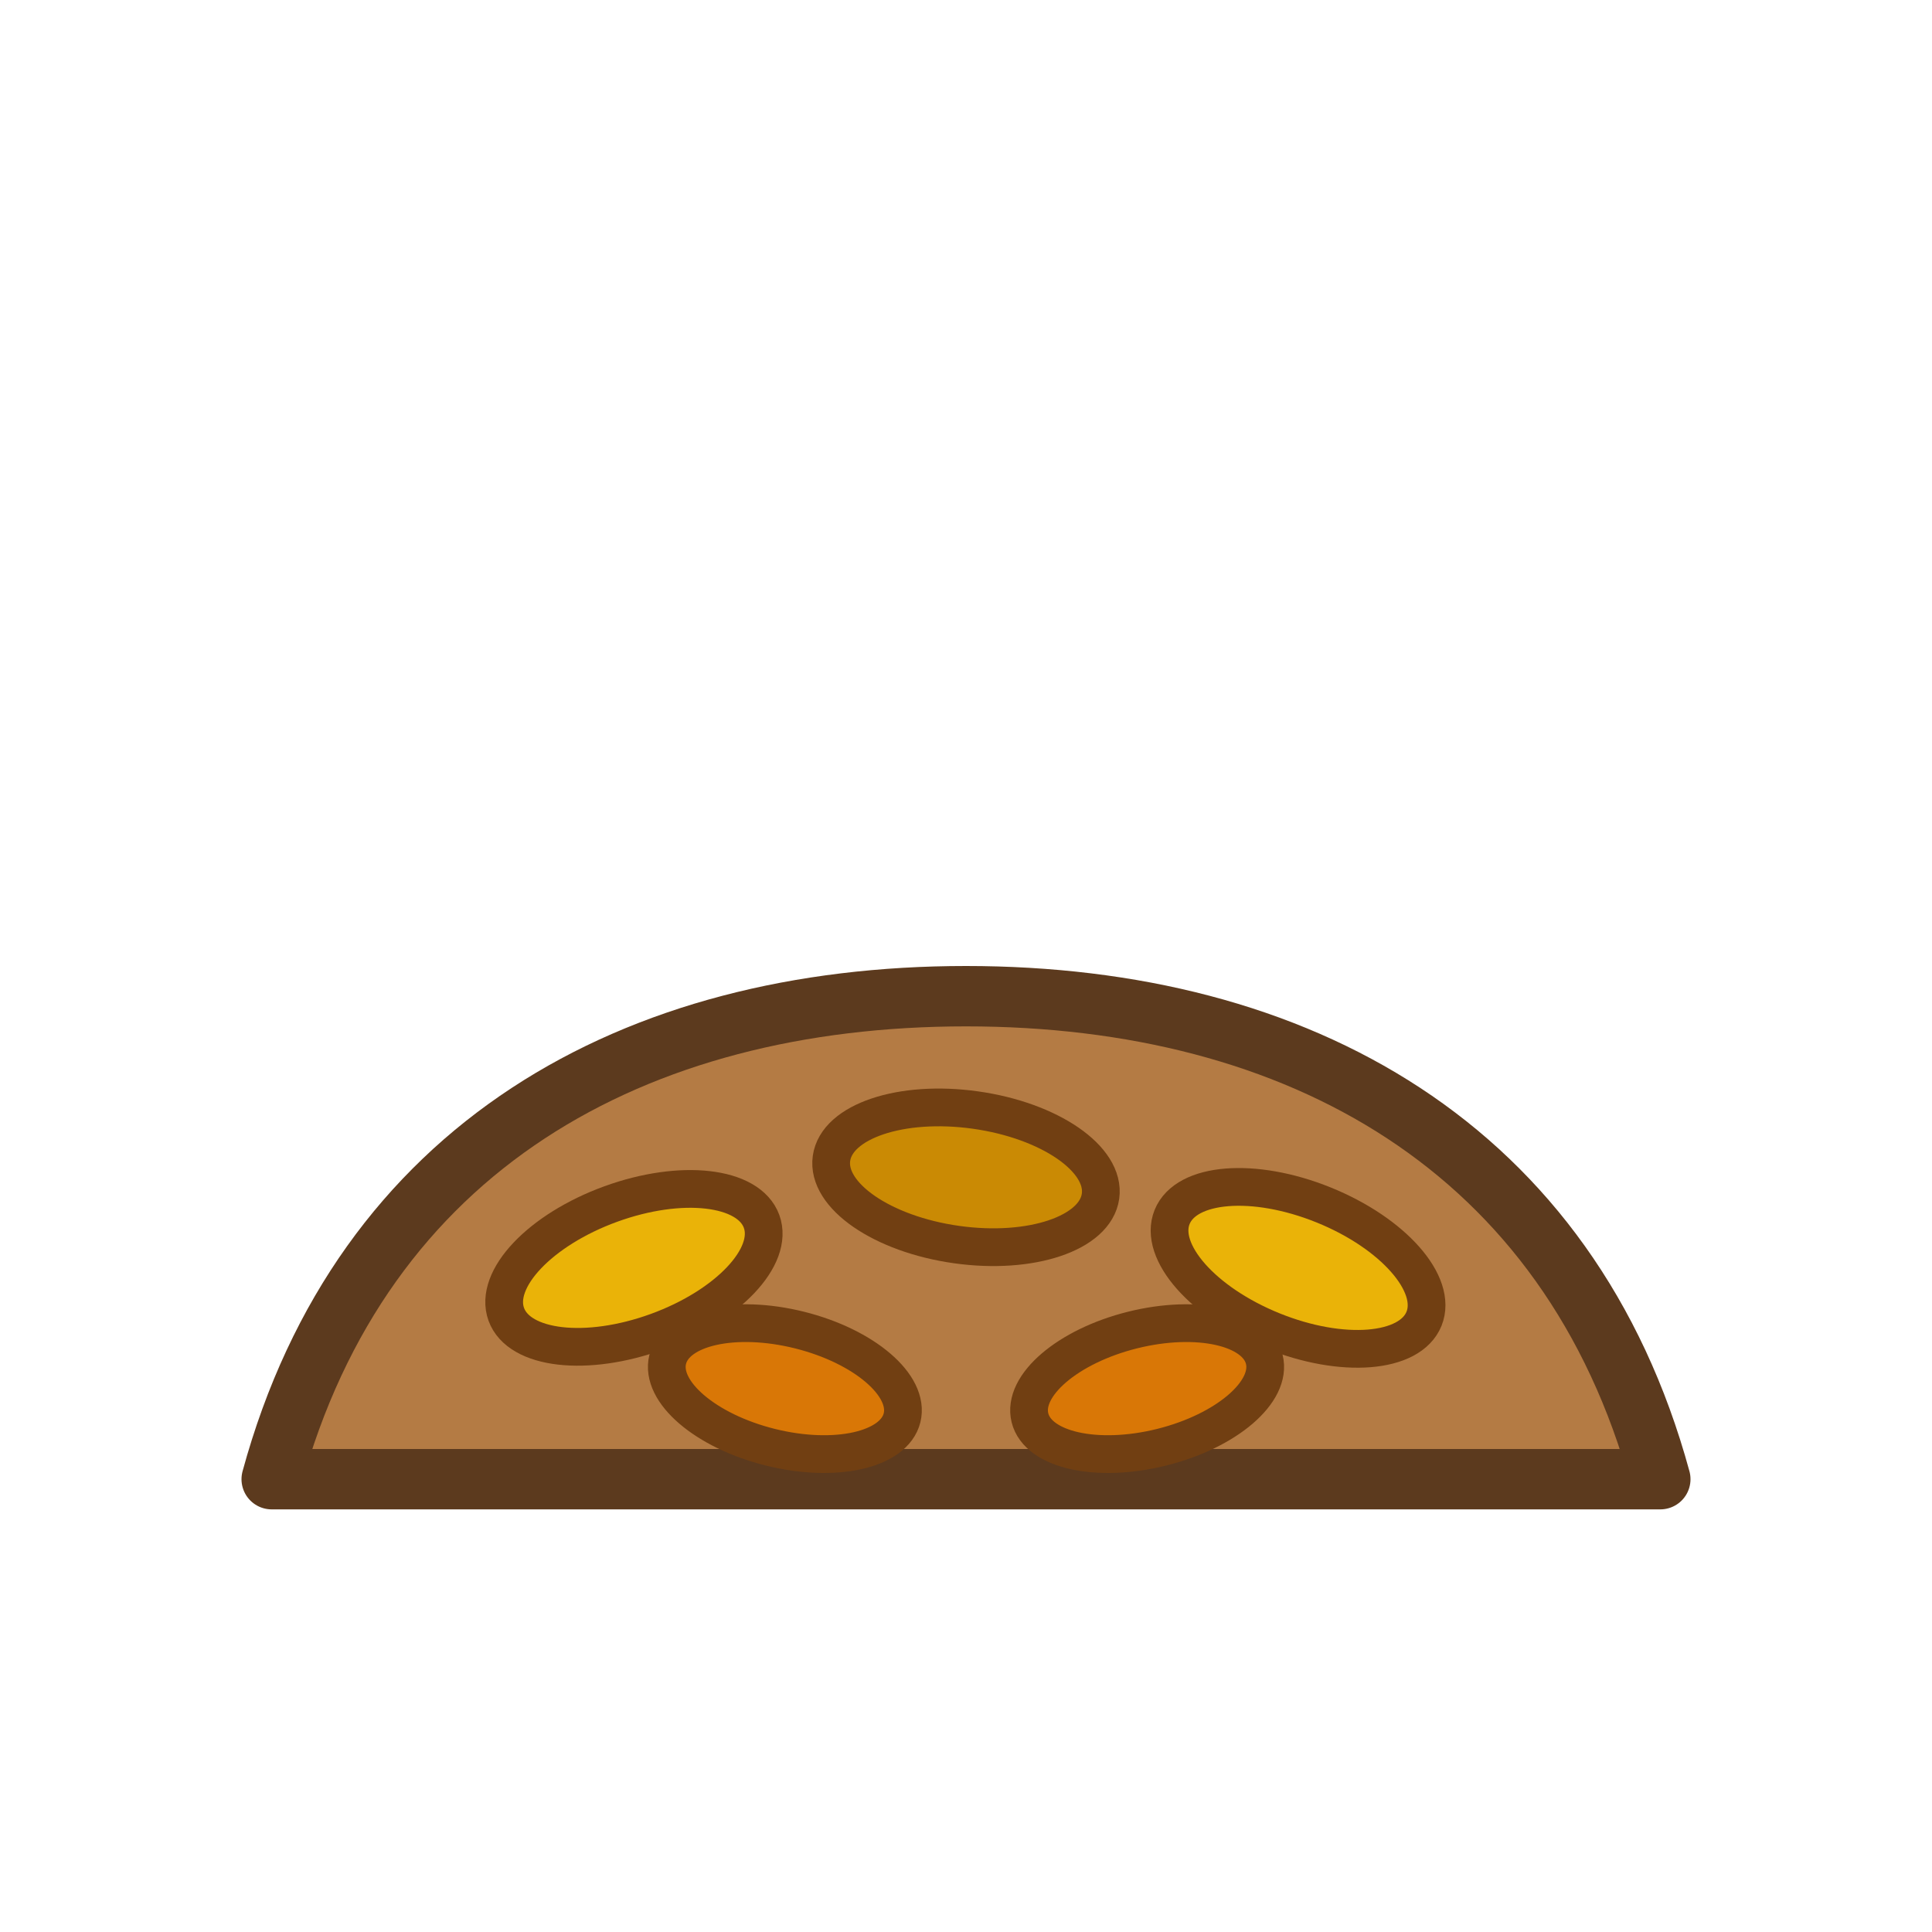
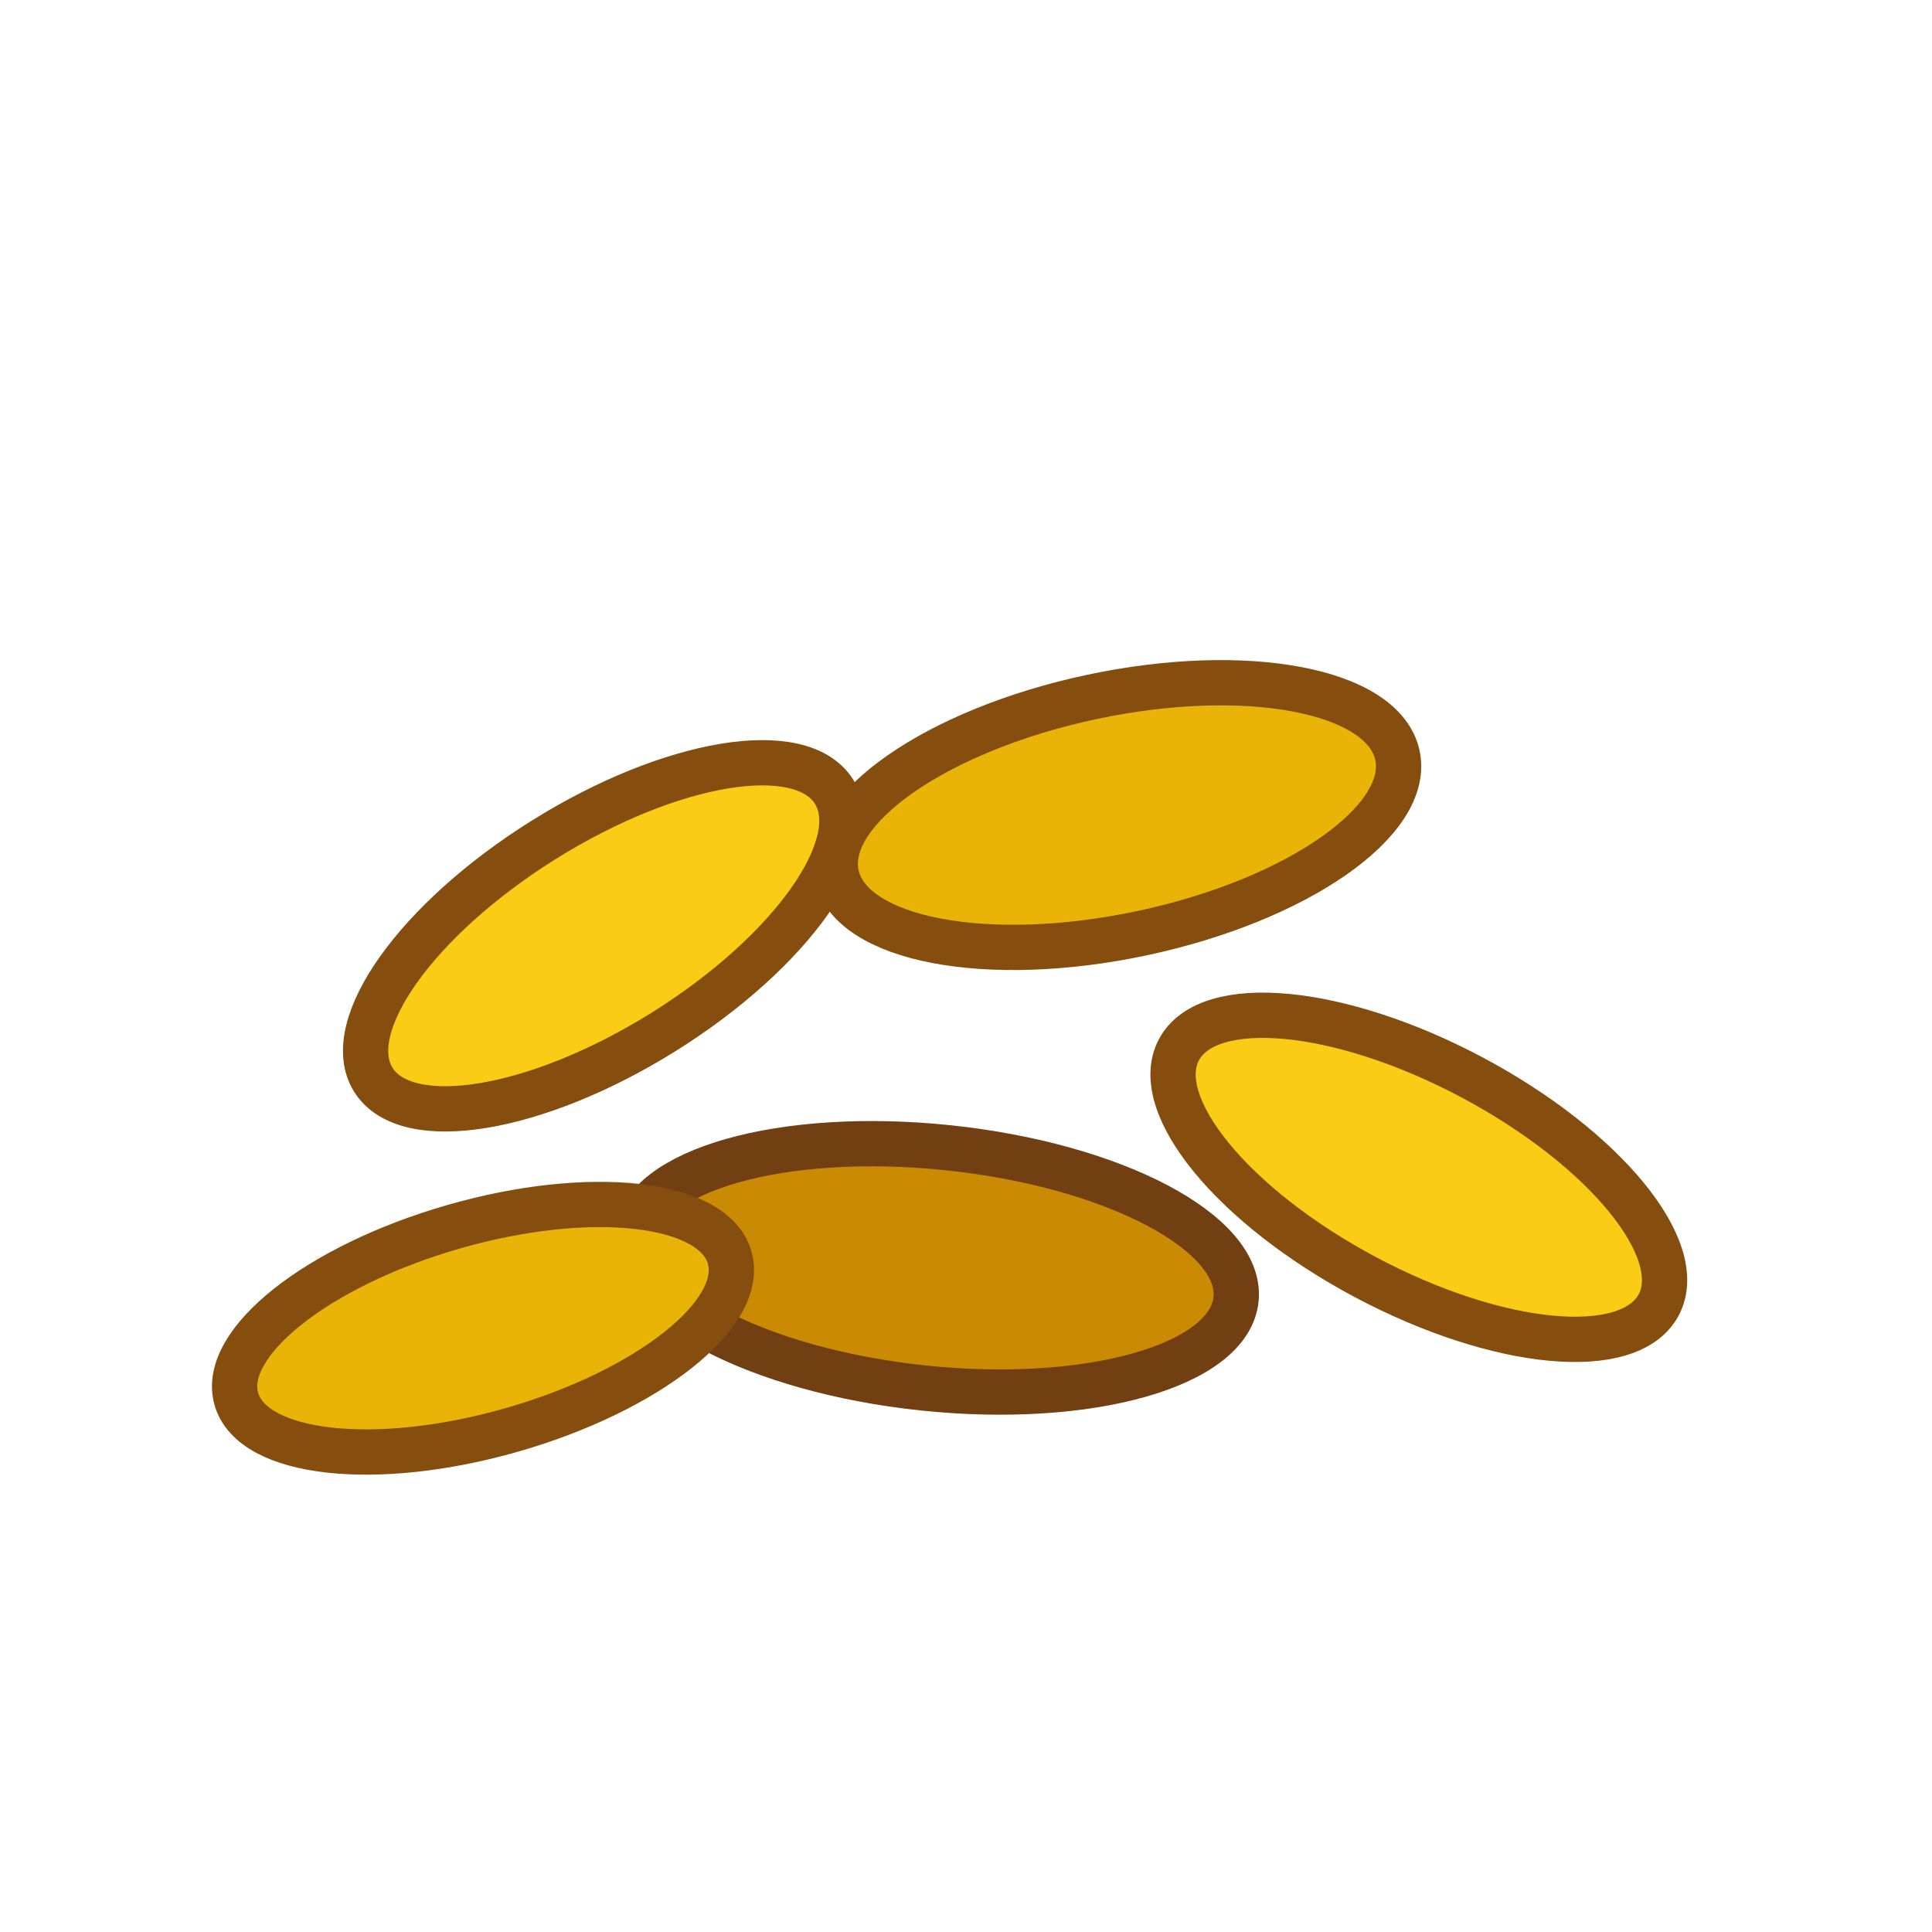
<svg xmlns="http://www.w3.org/2000/svg" viewBox="0 0 128 128" width="128" height="128">
  <g stroke-linecap="round" stroke-linejoin="round">
-     <path d="M18 98 C24 76 42 66 64 66 C86 66 104 76 110 98 Z" fill="#B47B44" stroke="#5C3A1E" stroke-width="4" />
-     <ellipse cx="42" cy="84" rx="9" ry="4.5" transform="rotate(-20 42 84)" fill="#EAB308" stroke="#713F12" stroke-width="2.5" />
-     <ellipse cx="64" cy="78" rx="9" ry="4.5" transform="rotate(8 64 78)" fill="#CA8A04" stroke="#713F12" stroke-width="2.5" />
-     <ellipse cx="86" cy="84" rx="9" ry="4.5" transform="rotate(22 86 84)" fill="#EAB308" stroke="#713F12" stroke-width="2.5" />
-     <ellipse cx="52" cy="92" rx="8" ry="4" transform="rotate(14 52 92)" fill="#D97706" stroke="#713F12" stroke-width="2.5" />
-     <ellipse cx="76" cy="92" rx="8" ry="4" transform="rotate(-14 76 92)" fill="#D97706" stroke="#713F12" stroke-width="2.5" />
+     <ellipse cx="40" cy="62" rx="18" ry="7.5" transform="rotate(-32 40 62)" fill="#FACC15" stroke="#854D0E" stroke-width="3" />
+     <ellipse cx="74" cy="54" rx="19" ry="8" transform="rotate(-12 74 54)" fill="#EAB308" stroke="#854D0E" stroke-width="3" />
+     <ellipse cx="94" cy="78" rx="18" ry="7.5" transform="rotate(28 94 78)" fill="#FACC15" stroke="#854D0E" stroke-width="3" />
+     <ellipse cx="62" cy="84" rx="20" ry="8" transform="rotate(6 62 84)" fill="#CA8A04" stroke="#713F12" stroke-width="3" />
+     <ellipse cx="32" cy="88" rx="17" ry="7" transform="rotate(-16 32 88)" fill="#EAB308" stroke="#854D0E" stroke-width="3" />
  </g>
</svg>
